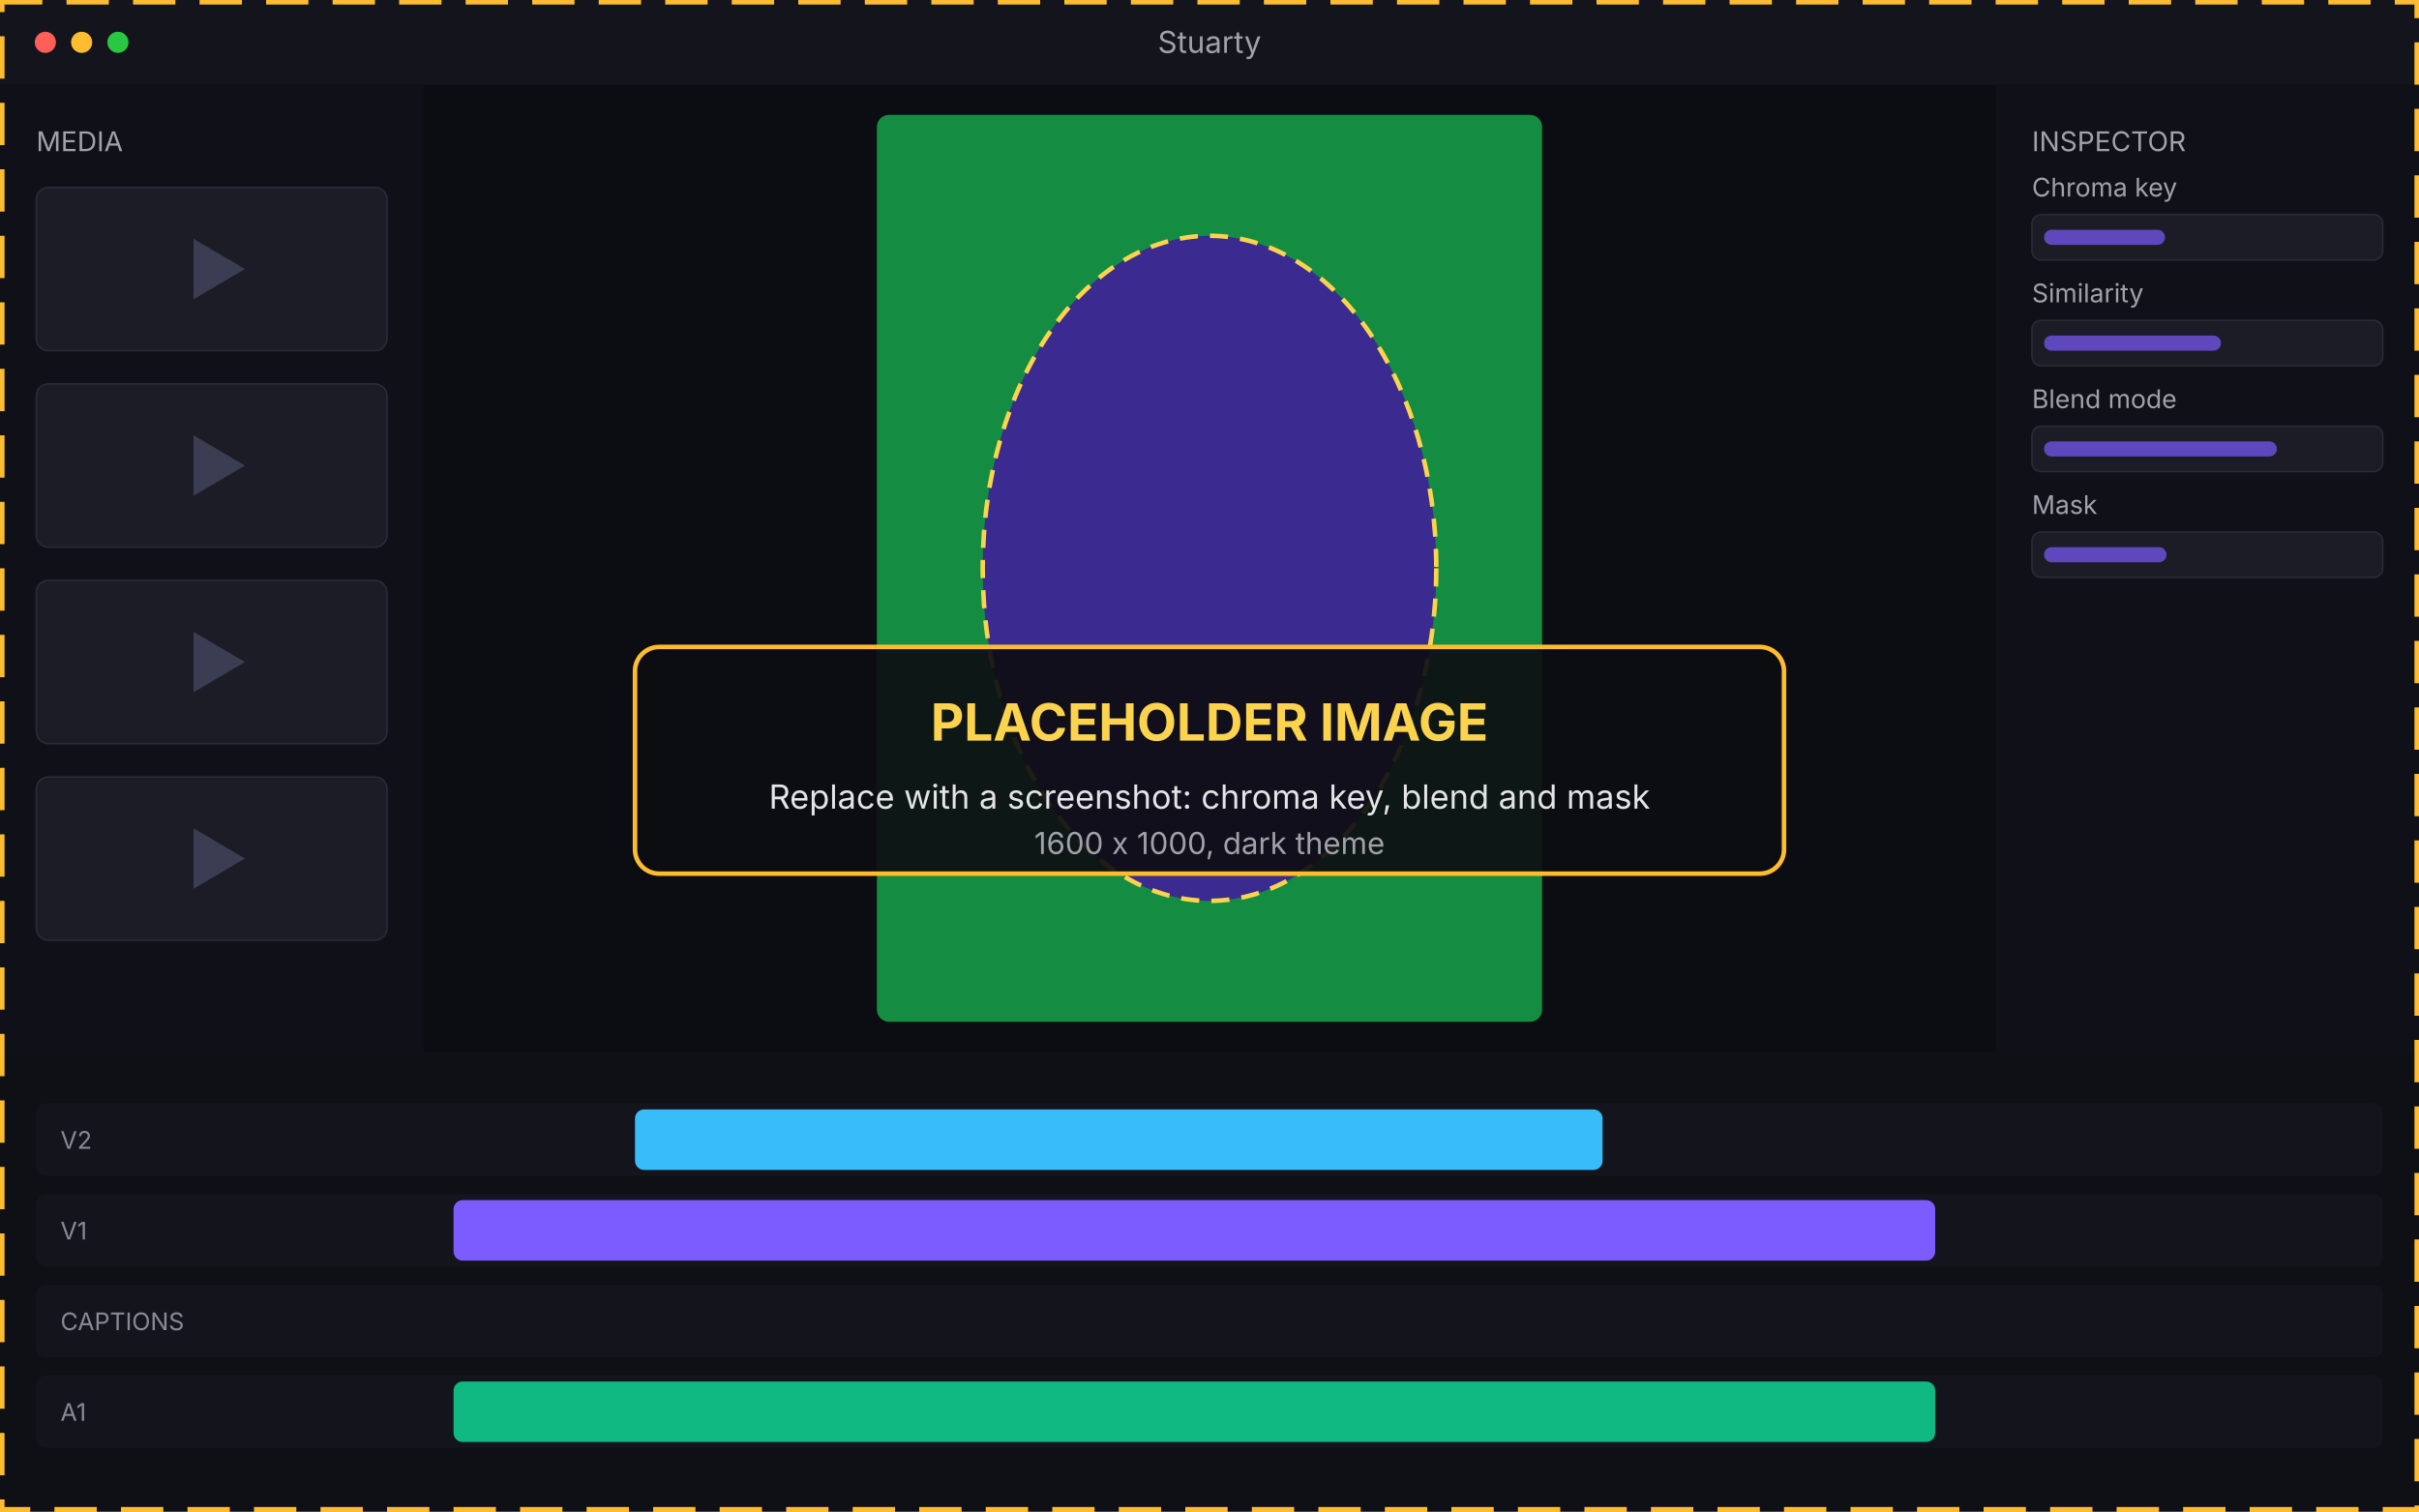
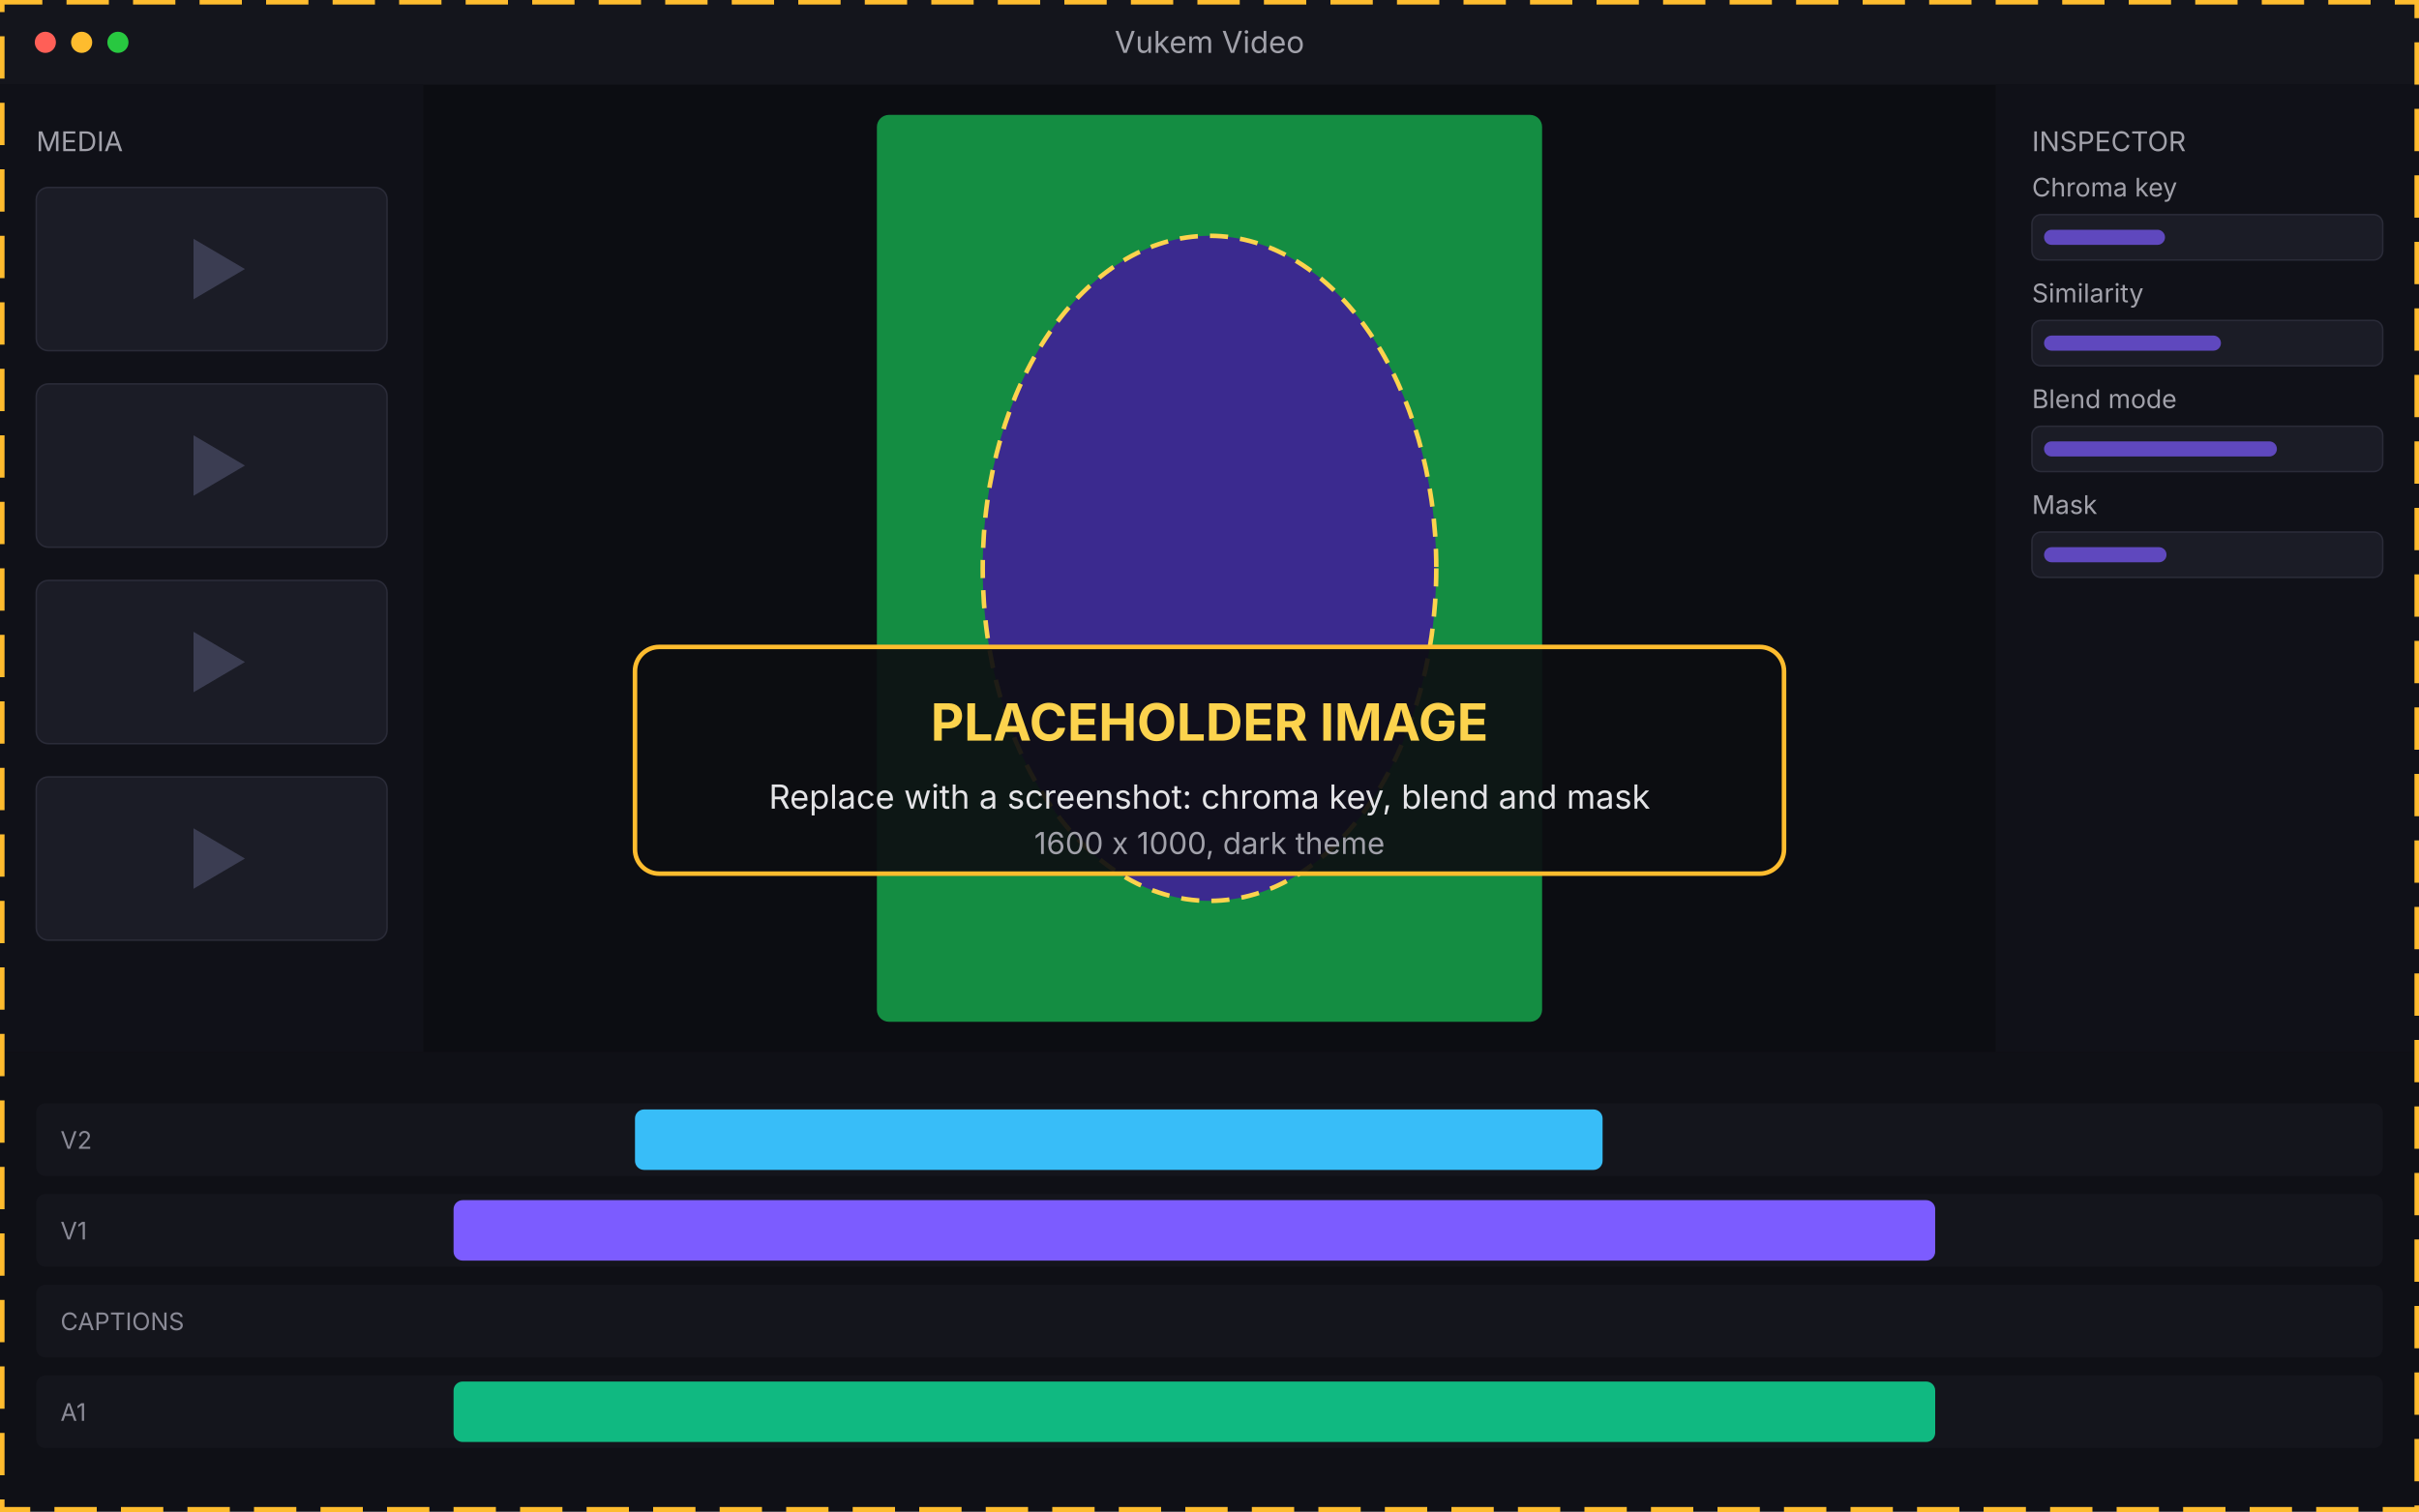
<svg xmlns="http://www.w3.org/2000/svg" viewBox="0 0 1600 1000" width="1600" height="1000" role="img" aria-labelledby="t">
  <rect width="1600" height="1000" fill="#0c0d12" />
  <rect width="1600" height="56" fill="#14151c" />
  <circle cx="30" cy="28" r="7" fill="#ff5f57" />
  <circle cx="54" cy="28" r="7" fill="#febc2e" />
  <circle cx="78" cy="28" r="7" fill="#28c840" />
-   <text x="800" y="35" text-anchor="middle" font-family="Inter, system-ui, sans-serif" font-size="20" fill="#a1a1aa">Stuarty</text>
+   <text x="800" y="35" text-anchor="middle" font-family="Inter, system-ui, sans-serif" font-size="20" fill="#a1a1aa">Vukem Video</text>
  <rect x="0" y="56" width="280" height="640" fill="#101118" />
  <rect x="1320" y="56" width="280" height="640" fill="#101118" />
  <text x="24" y="100" font-family="Inter, system-ui, sans-serif" font-size="18" fill="#a1a1aa">MEDIA</text>
  <text x="1344" y="100" font-family="Inter, system-ui, sans-serif" font-size="18" fill="#a1a1aa">INSPECTOR</text>
  <defs>
    <linearGradient id="g" x1="0" y1="0" x2="0" y2="1">
      <stop offset="0" stop-color="#3b2a8f" />
      <stop offset="1" stop-color="#111827" />
    </linearGradient>
  </defs>
  <rect x="24" y="124" width="232" height="108" rx="8" fill="#1b1c26" />
  <rect x="24" y="124" width="232" height="108" rx="8" fill="none" stroke="#2a2b38" />
  <path d="M128 158v40l34-20z" fill="#3b3d52" />
  <rect x="24" y="254" width="232" height="108" rx="8" fill="#1b1c26" />
  <rect x="24" y="254" width="232" height="108" rx="8" fill="none" stroke="#2a2b38" />
  <path d="M128 288v40l34-20z" fill="#3b3d52" />
  <rect x="24" y="384" width="232" height="108" rx="8" fill="#1b1c26" />
  <rect x="24" y="384" width="232" height="108" rx="8" fill="none" stroke="#2a2b38" />
  <path d="M128 418v40l34-20z" fill="#3b3d52" />
  <rect x="24" y="514" width="232" height="108" rx="8" fill="#1b1c26" />
  <rect x="24" y="514" width="232" height="108" rx="8" fill="none" stroke="#2a2b38" />
  <path d="M128 548v40l34-20z" fill="#3b3d52" />
  <rect x="580" y="76" width="440" height="600" rx="8" fill="#16a34a" fill-opacity=".85" />
  <ellipse cx="800" cy="376" rx="150" ry="220" fill="#3b2a8f" />
  <ellipse cx="800" cy="376" rx="150" ry="220" fill="none" stroke="#fcd34d" stroke-width="3" stroke-dasharray="12 8" />
  <text x="1344" y="130" font-family="Inter, system-ui, sans-serif" font-size="17" fill="#a1a1aa">Chroma key</text>
  <rect x="1344" y="142" width="232" height="30" rx="6" fill="#1b1c26" stroke="#2a2b38" />
  <rect x="1352" y="152" width="80" height="10" rx="5" fill="#7c5cff" fill-opacity=".7" />
  <text x="1344" y="200" font-family="Inter, system-ui, sans-serif" font-size="17" fill="#a1a1aa">Similarity</text>
  <rect x="1344" y="212" width="232" height="30" rx="6" fill="#1b1c26" stroke="#2a2b38" />
  <rect x="1352" y="222" width="117" height="10" rx="5" fill="#7c5cff" fill-opacity=".7" />
  <text x="1344" y="270" font-family="Inter, system-ui, sans-serif" font-size="17" fill="#a1a1aa">Blend mode</text>
  <rect x="1344" y="282" width="232" height="30" rx="6" fill="#1b1c26" stroke="#2a2b38" />
  <rect x="1352" y="292" width="154" height="10" rx="5" fill="#7c5cff" fill-opacity=".7" />
  <text x="1344" y="340" font-family="Inter, system-ui, sans-serif" font-size="17" fill="#a1a1aa">Mask</text>
  <rect x="1344" y="352" width="232" height="30" rx="6" fill="#1b1c26" stroke="#2a2b38" />
  <rect x="1352" y="362" width="81" height="10" rx="5" fill="#7c5cff" fill-opacity=".7" />
  <rect x="0" y="696" width="1600" height="304" fill="#0f1016" />
  <rect x="24" y="730" width="1552" height="48" rx="6" fill="#14151c" />
  <text x="40" y="760" font-family="Inter, system-ui, sans-serif" font-size="16" fill="#8a8a96">V2</text>
  <rect x="24" y="790" width="1552" height="48" rx="6" fill="#14151c" />
  <text x="40" y="820" font-family="Inter, system-ui, sans-serif" font-size="16" fill="#8a8a96">V1</text>
  <rect x="24" y="850" width="1552" height="48" rx="6" fill="#14151c" />
  <text x="40" y="880" font-family="Inter, system-ui, sans-serif" font-size="16" fill="#8a8a96">CAPTIONS</text>
  <rect x="24" y="910" width="1552" height="48" rx="6" fill="#14151c" />
  <text x="40" y="940" font-family="Inter, system-ui, sans-serif" font-size="16" fill="#8a8a96">A1</text>
  <rect x="420" y="734" width="640" height="40" rx="6" fill="#38bdf8" />
  <rect x="300" y="794" width="980" height="40" rx="6" fill="#7c5cff" />
  <rect x="300" y="914" width="980" height="40" rx="6" fill="#10b981" />
  <rect x="0" y="0" width="1600" height="1000" fill="none" stroke="#febc2e" stroke-width="6" stroke-dasharray="28 16" />
  <rect x="420" y="428" width="760" height="150" rx="16" fill="#0c0d12" fill-opacity=".92" stroke="#febc2e" stroke-width="3" />
  <text x="800" y="490" text-anchor="middle" font-family="Inter, system-ui, sans-serif" font-size="34" font-weight="700" fill="#fcd34d">PLACEHOLDER IMAGE</text>
  <text x="800" y="535" text-anchor="middle" font-family="Inter, system-ui, sans-serif" font-size="22" fill="#e4e4e7">Replace with a screenshot: chroma key, blend and mask</text>
  <text x="800" y="565" text-anchor="middle" font-family="Inter, system-ui, sans-serif" font-size="20" fill="#a1a1aa">1600 x 1000, dark theme</text>
</svg>
